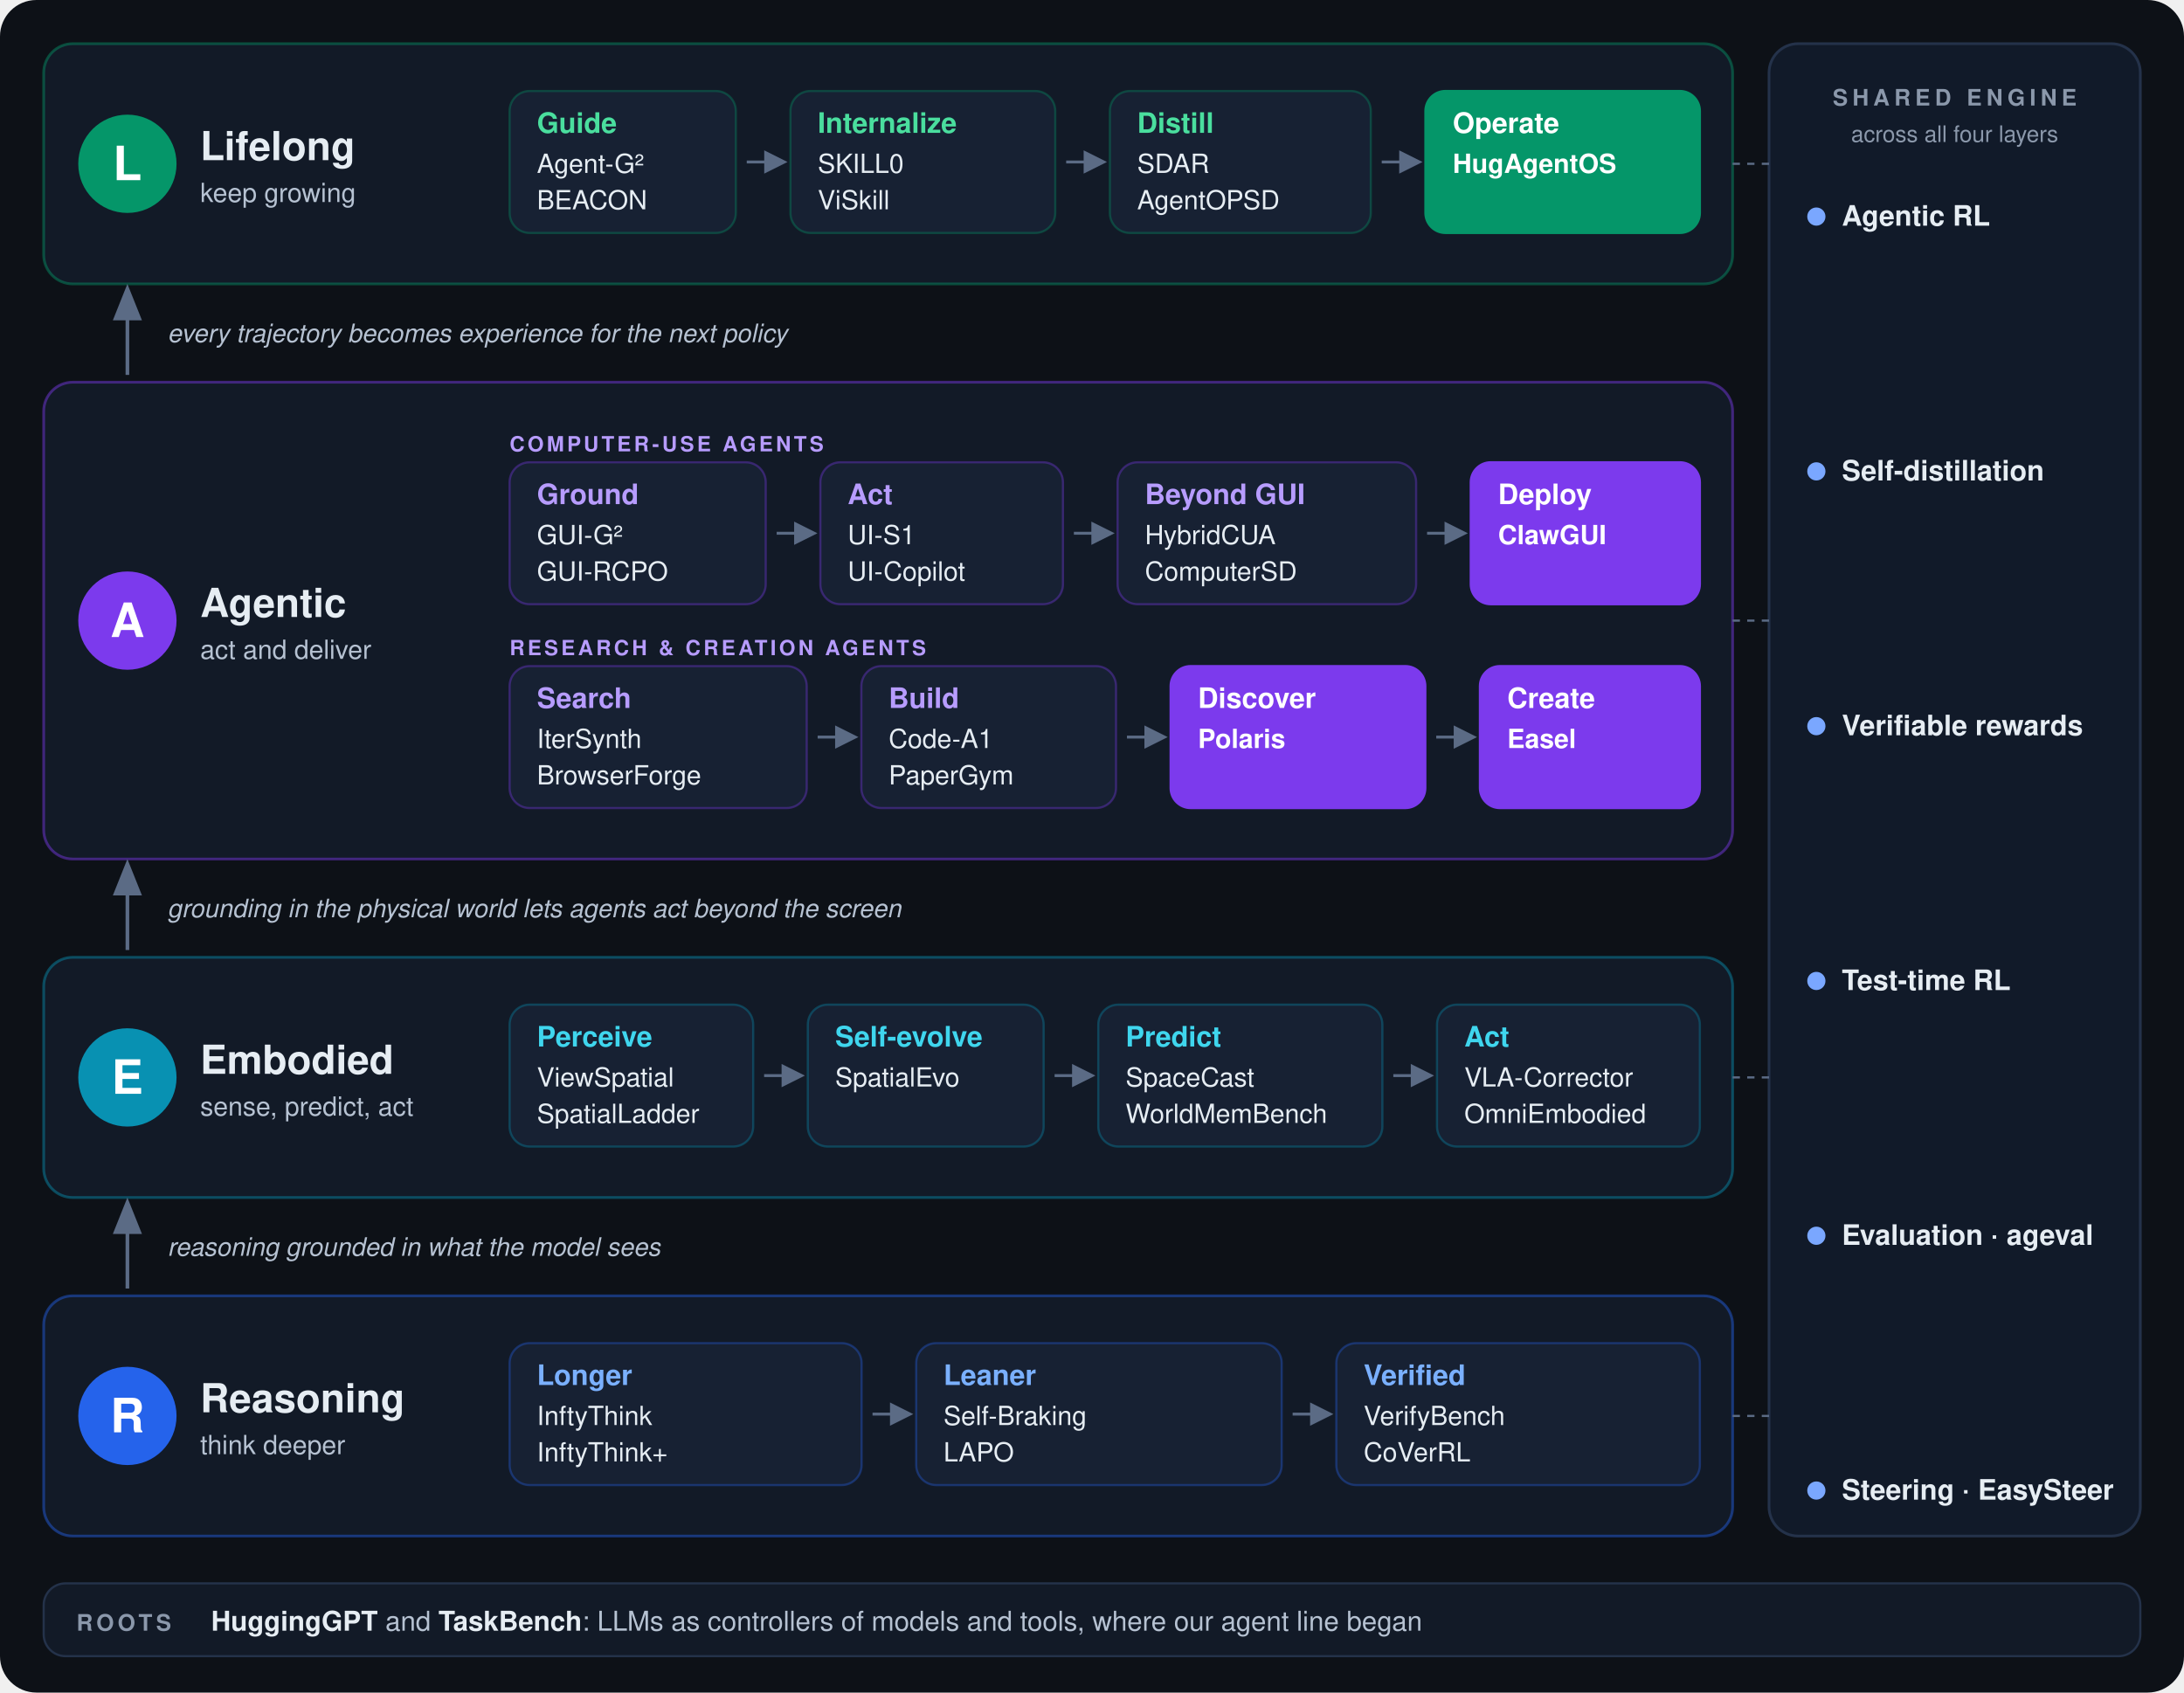
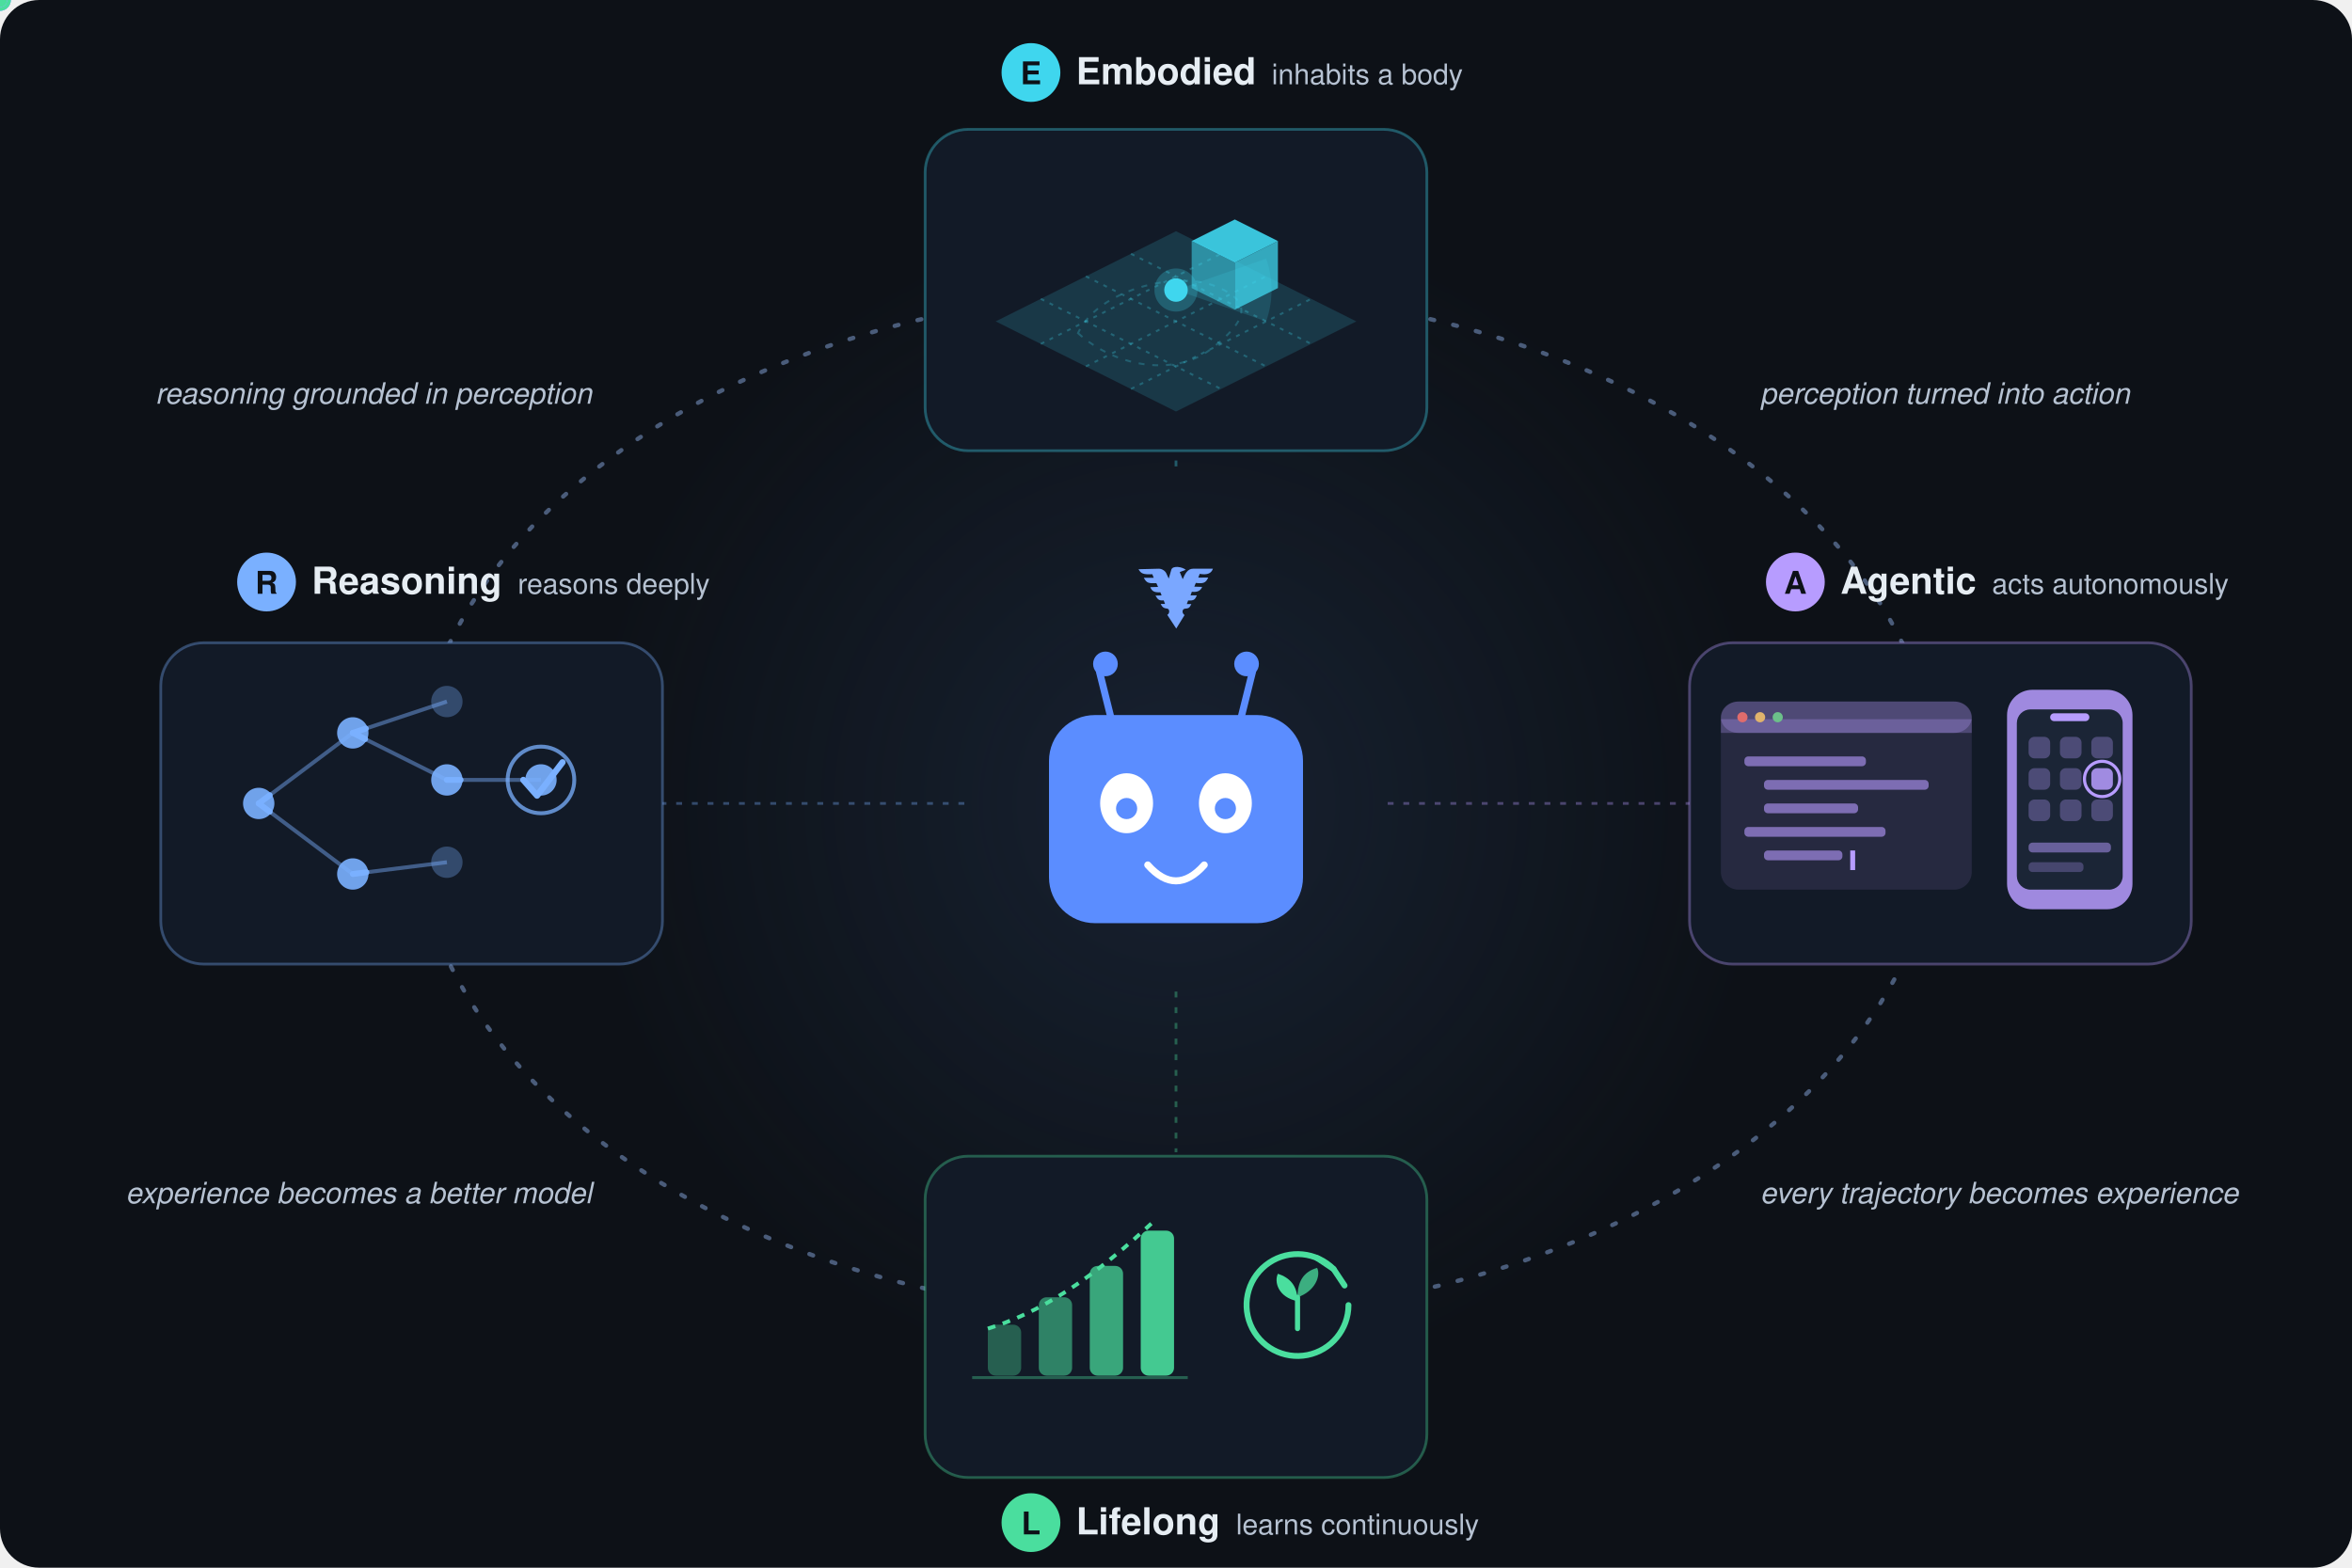
- <svg xmlns="http://www.w3.org/2000/svg" width="1200" height="930" viewBox="0 0 1200 930" font-family="-apple-system, BlinkMacSystemFont, 'Segoe UI', 'Helvetica Neue', Helvetica, Arial, sans-serif">
+ <svg xmlns="http://www.w3.org/2000/svg" width="1200" height="800" viewBox="0 0 1200 800" font-family="-apple-system, BlinkMacSystemFont, 'Segoe UI', 'Helvetica Neue', Helvetica, Arial, sans-serif">
+   <style>
+ .halo{transform-box:fill-box;transform-origin:center;animation:halo 9s ease-in-out infinite}
+ @keyframes halo{0%,100%{transform:scale(1);opacity:1}50%{transform:scale(1.07);opacity:.8}}
+ .orbit{stroke-dasharray:2 10;animation:flow 14s linear infinite}
+ @keyframes flow{to{stroke-dashoffset:-240}}
+ .bot{transform-origin:220px 294px;animation:tilt 11s ease-in-out infinite}
+ @keyframes tilt{0%,100%{transform:rotate(0)}12%{transform:rotate(-8deg)}26%{transform:rotate(0)}40%{transform:rotate(4deg)}55%{transform:rotate(0)}70%{transform:rotate(7deg)}85%{transform:rotate(-3deg)}}
+ .tip{animation:tip 1.4s ease-in-out infinite}.tip2{animation-delay:.4s}
+ @keyframes tip{0%,100%{opacity:.5}50%{opacity:1}}
+ .blink{transform-box:fill-box;transform-origin:center;animation:blink 4s ease-in-out infinite}
+ @keyframes blink{0%,92%,100%{transform:scaleY(1)}95%,97%{transform:scaleY(.15)}}
+ .zone{transform-box:fill-box;transform-origin:center;animation:breathe 4s ease-in-out infinite}
+ @keyframes breathe{0%,100%{transform:scale(1)}50%{transform:scale(1.025)}}
+ .r-node{transform-box:fill-box;transform-origin:center;opacity:.9;animation:node 4.2s ease-in-out infinite}
+ .r-dead{opacity:.32;animation-name:dead}
+ @keyframes node{0%,12%,40%,100%{transform:scale(1)}24%{transform:scale(1.45)}}
+ @keyframes dead{0%,12%,100%{transform:scale(1);opacity:.32}24%{transform:scale(1.3);opacity:.7}}
+ .r-edge{stroke-width:2;stroke-opacity:.45}
+ .r-sig{stroke-width:3;stroke-dasharray:7 60;animation:sig 4.2s linear infinite}
+ @keyframes sig{from{stroke-dashoffset:67}to{stroke-dashoffset:0}}
+ .r-goal{transform-box:fill-box;transform-origin:center;opacity:.75;animation:goal 4.2s ease-out infinite}
+ @keyframes goal{0%,60%,100%{transform:scale(1);opacity:.75}72%{transform:scale(1.25);opacity:.25}}
+ .r-check{transform-box:fill-box;transform-origin:center;animation:check 4.2s ease-out infinite}
+ @keyframes check{0%,58%,100%{transform:scale(1)}66%{transform:scale(1.25)}}
+ .e-cube{animation:float 3.2s ease-in-out infinite}
+ @keyframes float{0%,100%{transform:translateY(0)}50%{transform:translateY(-7px)}}
+ .e-cone{transform-origin:0 0;animation:sweep 3s ease-in-out infinite}
+ @keyframes sweep{0%,100%{transform:rotate(-14deg)}50%{transform:rotate(14deg)}}
+ .e-halo{transform-box:fill-box;transform-origin:center;animation:pulse 2.2s ease-in-out infinite}
+ @keyframes pulse{0%,100%{transform:scale(1);opacity:.4}50%{transform:scale(1.6);opacity:.08}}
+ .a-line{transform-box:fill-box;transform-origin:left center;animation:type 4.5s ease-out infinite}
+ @keyframes type{0%,4%{transform:scaleX(0)}20%,85%{transform:scaleX(1)}100%{transform:scaleX(0)}}
+ .a-cursor{animation:cur 1s step-end infinite}
+ @keyframes cur{0%,50%{opacity:1}51%,100%{opacity:0}}
+ .a-app{animation:app 2.4s ease-in-out infinite}
+ @keyframes app{0%,100%{fill-opacity:.85}50%{fill-opacity:.45}}
+ .a-tap{transform-box:fill-box;transform-origin:center;animation:tap 2.4s ease-out infinite}
+ @keyframes tap{0%{transform:scale(.3);opacity:.9}60%,100%{transform:scale(1.9);opacity:0}}
+ .l-bar{transform-box:fill-box;transform-origin:center bottom;animation:grow 4.8s ease-out infinite}
+ @keyframes grow{0%,4%{transform:scaleY(.12)}26%,86%{transform:scaleY(1)}100%{transform:scaleY(.12)}}
+ .l-trend{stroke-dashoffset:0;animation:trend 2.4s linear infinite}
+ @keyframes trend{to{stroke-dashoffset:-16}}
+ .l-loop{transform-origin:0 0;animation:spin 6s linear infinite}
+ @keyframes spin{to{transform:rotate(360deg)}}
+ .l-sprout{transform-origin:0 12px;animation:sprout 4.8s ease-in-out infinite}
+ @keyframes sprout{0%,100%{transform:scale(.85)}50%{transform:scale(1.08)}}
+ @media (prefers-reduced-motion: reduce){*{animation:none!important}}
+ </style>
  <defs>
-     <marker id="ah" markerWidth="10" markerHeight="10" refX="5" refY="5" orient="auto">
-       <path d="M1,1 L9,5 L1,9 z" fill="#5B6B85" />
-     </marker>
-     <marker id="up" markerWidth="12" markerHeight="12" refX="6" refY="6" orient="auto">
-       <path d="M1,2 L11,6 L1,10 z" fill="#5B6B85" />
-     </marker>
+     <radialGradient id="glow">
+       <stop offset="0" stop-color="#3B5B8C" stop-opacity="0.22" />
+       <stop offset="1" stop-color="#3B5B8C" stop-opacity="0" />
+     </radialGradient>
  </defs>
-   <rect width="1200" height="930" rx="20" fill="#0D1117" />
-   <rect x="972" y="24" width="204" height="820" rx="16" fill="#111A29" stroke="#24324A" stroke-width="1.5" />
-   <text x="1074.0" y="58" text-anchor="middle" font-size="12.5" font-weight="700" letter-spacing="2.5" fill="#8B98AB">SHARED ENGINE</text>
-   <text x="1074.0" y="78" text-anchor="middle" font-size="12.5" fill="#8B98AB">across all four layers</text>
-   <circle cx="998" cy="119.0" r="5" fill="#7AA7FF" />
-   <text x="1012" y="124.0" font-size="15.5" font-weight="600" fill="#E6EDF3">Agentic RL</text>
-   <circle cx="998" cy="259.0" r="5" fill="#7AA7FF" />
-   <text x="1012" y="264.0" font-size="15.5" font-weight="600" fill="#E6EDF3">Self-distillation</text>
-   <circle cx="998" cy="399.0" r="5" fill="#7AA7FF" />
-   <text x="1012" y="404.0" font-size="15.5" font-weight="600" fill="#E6EDF3">Verifiable rewards</text>
-   <circle cx="998" cy="539.0" r="5" fill="#7AA7FF" />
-   <text x="1012" y="544.0" font-size="15.5" font-weight="600" fill="#E6EDF3">Test-time RL</text>
-   <circle cx="998" cy="679.0" r="5" fill="#7AA7FF" />
-   <text x="1012" y="684.0" font-size="15.5" font-weight="600" fill="#E6EDF3">Evaluation · ageval</text>
-   <circle cx="998" cy="819.0" r="5" fill="#7AA7FF" />
-   <text x="1012" y="824.0" font-size="15.5" font-weight="600" fill="#E6EDF3">Steering · EasySteer</text>
-   <rect x="24" y="24" width="928" height="132" rx="16" fill="#121A27" fill-opacity="1" stroke="#059669" stroke-opacity="0.45" stroke-width="1.5" />
-   <line x1="952" y1="90.0" x2="972" y2="90.0" stroke="#5B6B85" stroke-width="1.2" stroke-dasharray="4 4" />
-   <circle cx="70" cy="90.0" r="27" fill="#059669" />
-   <text x="70" y="99.0" text-anchor="middle" font-size="26" font-weight="800" fill="#FFFFFF">L</text>
-   <text x="110" y="88.0" font-size="22" font-weight="750" fill="#E6EDF3">Lifelong</text>
-   <text x="110" y="111.0" font-size="14.5" fill="#B6C2D2">keep growing</text>
-   <rect x="280" y="50" width="124.305" height="78" rx="11" fill="#172133" stroke="#059669" stroke-opacity="0.35" stroke-width="1.2" />
-   <text x="295" y="73" font-size="15.5" font-weight="700" fill="#4ADE9E">Guide</text>
-   <text x="295" y="95" font-size="14.5" font-weight="500" fill="#E6EDF3">Agent-G²</text>
-   <text x="295" y="115" font-size="14.5" font-weight="500" fill="#E6EDF3">BEACON</text>
-   <line x1="410.305" y1="89.0" x2="426.305" y2="89.0" stroke="#5B6B85" stroke-width="1.6" marker-end="url(#ah)" />
-   <rect x="434.305" y="50" width="145.505" height="78" rx="11" fill="#172133" stroke="#059669" stroke-opacity="0.35" stroke-width="1.2" />
-   <text x="449.305" y="73" font-size="15.5" font-weight="700" fill="#4ADE9E">Internalize</text>
-   <text x="449.305" y="95" font-size="14.5" font-weight="500" fill="#E6EDF3">SKILL0</text>
-   <text x="449.305" y="115" font-size="14.5" font-weight="500" fill="#E6EDF3">ViSkill</text>
-   <line x1="585.81" y1="89.0" x2="601.81" y2="89.0" stroke="#5B6B85" stroke-width="1.6" marker-end="url(#ah)" />
-   <rect x="609.81" y="50" width="143.385" height="78" rx="11" fill="#172133" stroke="#059669" stroke-opacity="0.35" stroke-width="1.2" />
-   <text x="624.81" y="73" font-size="15.5" font-weight="700" fill="#4ADE9E">Distill</text>
-   <text x="624.81" y="95" font-size="14.5" font-weight="500" fill="#E6EDF3">SDAR</text>
-   <text x="624.81" y="115" font-size="14.5" font-weight="500" fill="#E6EDF3">AgentOPSD</text>
-   <line x1="759.195" y1="89.0" x2="775.195" y2="89.0" stroke="#5B6B85" stroke-width="1.6" marker-end="url(#ah)" />
-   <rect x="783.195" y="50" width="150.805" height="78" rx="11" fill="#059669" stroke="#059669" stroke-opacity="1" stroke-width="1.2" />
-   <text x="798.195" y="73" font-size="15.5" font-weight="700" fill="#FFFFFF">Operate</text>
-   <text x="798.195" y="95" font-size="14.5" font-weight="700" fill="#FFFFFF">HugAgentOS</text>
-   <rect x="24" y="210" width="928" height="262" rx="16" fill="#121A27" fill-opacity="1" stroke="#7C3AED" stroke-opacity="0.45" stroke-width="1.5" />
-   <line x1="952" y1="341.0" x2="972" y2="341.0" stroke="#5B6B85" stroke-width="1.2" stroke-dasharray="4 4" />
-   <circle cx="70" cy="341.0" r="27" fill="#7C3AED" />
-   <text x="70" y="350.0" text-anchor="middle" font-size="26" font-weight="800" fill="#FFFFFF">A</text>
-   <text x="110" y="339.0" font-size="22" font-weight="750" fill="#E6EDF3">Agentic</text>
-   <text x="110" y="362.0" font-size="14.5" fill="#B6C2D2">act and deliver</text>
-   <text x="280" y="248" font-size="11.5" font-weight="700" letter-spacing="1.6" fill="#B79CFF">COMPUTER-USE AGENTS</text>
-   <rect x="280" y="254" width="140.735" height="78" rx="11" fill="#172133" stroke="#7C3AED" stroke-opacity="0.35" stroke-width="1.2" />
-   <text x="295" y="277" font-size="15.5" font-weight="700" fill="#B79CFF">Ground</text>
-   <text x="295" y="299" font-size="14.5" font-weight="500" fill="#E6EDF3">GUI-G²</text>
-   <text x="295" y="319" font-size="14.5" font-weight="500" fill="#E6EDF3">GUI-RCPO</text>
-   <line x1="426.735" y1="293.0" x2="442.735" y2="293.0" stroke="#5B6B85" stroke-width="1.6" marker-end="url(#ah)" />
-   <rect x="450.735" y="254" width="133.315" height="78" rx="11" fill="#172133" stroke="#7C3AED" stroke-opacity="0.35" stroke-width="1.2" />
-   <text x="465.735" y="277" font-size="15.5" font-weight="700" fill="#B79CFF">Act</text>
-   <text x="465.735" y="299" font-size="14.5" font-weight="500" fill="#E6EDF3">UI-S1</text>
-   <text x="465.735" y="319" font-size="14.5" font-weight="500" fill="#E6EDF3">UI-Copilot</text>
-   <line x1="590.05" y1="293.0" x2="606.05" y2="293.0" stroke="#5B6B85" stroke-width="1.6" marker-end="url(#ah)" />
-   <rect x="614.05" y="254" width="164.055" height="78" rx="11" fill="#172133" stroke="#7C3AED" stroke-opacity="0.35" stroke-width="1.2" />
-   <text x="629.05" y="277" font-size="15.5" font-weight="700" fill="#B79CFF">Beyond GUI</text>
-   <text x="629.05" y="299" font-size="14.5" font-weight="500" fill="#E6EDF3">HybridCUA</text>
-   <text x="629.05" y="319" font-size="14.5" font-weight="500" fill="#E6EDF3">ComputerSD</text>
-   <line x1="784.105" y1="293.0" x2="800.105" y2="293.0" stroke="#5B6B85" stroke-width="1.6" marker-end="url(#ah)" />
-   <rect x="808.105" y="254" width="125.895" height="78" rx="11" fill="#7C3AED" stroke="#7C3AED" stroke-opacity="1" stroke-width="1.2" />
-   <text x="823.105" y="277" font-size="15.5" font-weight="700" fill="#FFFFFF">Deploy</text>
-   <text x="823.105" y="299" font-size="14.5" font-weight="700" fill="#FFFFFF">ClawGUI</text>
-   <text x="280" y="360" font-size="11.5" font-weight="700" letter-spacing="1.6" fill="#B79CFF">RESEARCH &amp; CREATION AGENTS</text>
-   <rect x="280" y="366" width="163.26" height="78" rx="11" fill="#172133" stroke="#7C3AED" stroke-opacity="0.35" stroke-width="1.2" />
-   <text x="295" y="389" font-size="15.5" font-weight="700" fill="#B79CFF">Search</text>
-   <text x="295" y="411" font-size="14.5" font-weight="500" fill="#E6EDF3">IterSynth</text>
-   <text x="295" y="431" font-size="14.5" font-weight="500" fill="#E6EDF3">BrowserForge</text>
-   <line x1="449.26" y1="405.0" x2="465.26" y2="405.0" stroke="#5B6B85" stroke-width="1.6" marker-end="url(#ah)" />
-   <rect x="473.26" y="366" width="139.94" height="78" rx="11" fill="#172133" stroke="#7C3AED" stroke-opacity="0.35" stroke-width="1.2" />
-   <text x="488.26" y="389" font-size="15.5" font-weight="700" fill="#B79CFF">Build</text>
-   <text x="488.26" y="411" font-size="14.5" font-weight="500" fill="#E6EDF3">Code-A1</text>
-   <text x="488.26" y="431" font-size="14.5" font-weight="500" fill="#E6EDF3">PaperGym</text>
-   <line x1="619.2" y1="405.0" x2="635.2" y2="405.0" stroke="#5B6B85" stroke-width="1.6" marker-end="url(#ah)" />
-   <rect x="643.2" y="366" width="139.94" height="78" rx="11" fill="#7C3AED" stroke="#7C3AED" stroke-opacity="1" stroke-width="1.2" />
-   <text x="658.2" y="389" font-size="15.5" font-weight="700" fill="#FFFFFF">Discover</text>
-   <text x="658.2" y="411" font-size="14.5" font-weight="700" fill="#FFFFFF">Polaris</text>
-   <line x1="789.14" y1="405.0" x2="805.14" y2="405.0" stroke="#5B6B85" stroke-width="1.6" marker-end="url(#ah)" />
-   <rect x="813.14" y="366" width="120.86" height="78" rx="11" fill="#7C3AED" stroke="#7C3AED" stroke-opacity="1" stroke-width="1.2" />
-   <text x="828.14" y="389" font-size="15.5" font-weight="700" fill="#FFFFFF">Create</text>
-   <text x="828.14" y="411" font-size="14.5" font-weight="700" fill="#FFFFFF">Easel</text>
-   <rect x="24" y="526" width="928" height="132" rx="16" fill="#121A27" fill-opacity="1" stroke="#0891B2" stroke-opacity="0.45" stroke-width="1.5" />
-   <line x1="952" y1="592.0" x2="972" y2="592.0" stroke="#5B6B85" stroke-width="1.2" stroke-dasharray="4 4" />
-   <circle cx="70" cy="592.0" r="27" fill="#0891B2" />
-   <text x="70" y="601.0" text-anchor="middle" font-size="26" font-weight="800" fill="#FFFFFF">E</text>
-   <text x="110" y="590.0" font-size="22" font-weight="750" fill="#E6EDF3">Embodied</text>
-   <text x="110" y="613.0" font-size="14.5" fill="#B6C2D2">sense, predict, act</text>
-   <rect x="280" y="552" width="133.845" height="78" rx="11" fill="#172133" stroke="#0891B2" stroke-opacity="0.35" stroke-width="1.2" />
-   <text x="295" y="575" font-size="15.5" font-weight="700" fill="#3FD6EE">Perceive</text>
-   <text x="295" y="597" font-size="14.5" font-weight="500" fill="#E6EDF3">ViewSpatial</text>
-   <text x="295" y="617" font-size="14.5" font-weight="500" fill="#E6EDF3">SpatialLadder</text>
-   <line x1="419.845" y1="591.0" x2="435.845" y2="591.0" stroke="#5B6B85" stroke-width="1.6" marker-end="url(#ah)" />
-   <rect x="443.845" y="552" width="129.605" height="78" rx="11" fill="#172133" stroke="#0891B2" stroke-opacity="0.35" stroke-width="1.2" />
-   <text x="458.845" y="575" font-size="15.5" font-weight="700" fill="#3FD6EE">Self-evolve</text>
-   <text x="458.845" y="597" font-size="14.5" font-weight="500" fill="#E6EDF3">SpatialEvo</text>
-   <line x1="579.45" y1="591.0" x2="595.45" y2="591.0" stroke="#5B6B85" stroke-width="1.6" marker-end="url(#ah)" />
-   <rect x="603.45" y="552" width="156.105" height="78" rx="11" fill="#172133" stroke="#0891B2" stroke-opacity="0.35" stroke-width="1.2" />
-   <text x="618.45" y="575" font-size="15.5" font-weight="700" fill="#3FD6EE">Predict</text>
-   <text x="618.45" y="597" font-size="14.5" font-weight="500" fill="#E6EDF3">SpaceCast</text>
-   <text x="618.45" y="617" font-size="14.5" font-weight="500" fill="#E6EDF3">WorldMemBench</text>
-   <line x1="765.555" y1="591.0" x2="781.555" y2="591.0" stroke="#5B6B85" stroke-width="1.6" marker-end="url(#ah)" />
-   <rect x="789.555" y="552" width="144.445" height="78" rx="11" fill="#172133" stroke="#0891B2" stroke-opacity="0.35" stroke-width="1.2" />
-   <text x="804.555" y="575" font-size="15.5" font-weight="700" fill="#3FD6EE">Act</text>
-   <text x="804.555" y="597" font-size="14.5" font-weight="500" fill="#E6EDF3">VLA-Corrector</text>
-   <text x="804.555" y="617" font-size="14.5" font-weight="500" fill="#E6EDF3">OmniEmbodied</text>
-   <rect x="24" y="712" width="928" height="132" rx="16" fill="#121A27" fill-opacity="1" stroke="#2563EB" stroke-opacity="0.45" stroke-width="1.5" />
-   <line x1="952" y1="778.0" x2="972" y2="778.0" stroke="#5B6B85" stroke-width="1.2" stroke-dasharray="4 4" />
-   <circle cx="70" cy="778.0" r="27" fill="#2563EB" />
-   <text x="70" y="787.0" text-anchor="middle" font-size="26" font-weight="800" fill="#FFFFFF">R</text>
-   <text x="110" y="776.0" font-size="22" font-weight="750" fill="#E6EDF3">Reasoning</text>
-   <text x="110" y="799.0" font-size="14.5" fill="#B6C2D2">think deeper</text>
-   <rect x="280" y="738" width="193.407" height="78" rx="11" fill="#172133" stroke="#2563EB" stroke-opacity="0.35" stroke-width="1.2" />
-   <text x="295" y="761" font-size="15.5" font-weight="700" fill="#7AB0FF">Longer</text>
-   <text x="295" y="783" font-size="14.5" font-weight="500" fill="#E6EDF3">InftyThink</text>
-   <text x="295" y="803" font-size="14.5" font-weight="500" fill="#E6EDF3">InftyThink+</text>
-   <line x1="479.407" y1="777.0" x2="495.407" y2="777.0" stroke="#5B6B85" stroke-width="1.6" marker-end="url(#ah)" />
-   <rect x="503.407" y="738" width="200.827" height="78" rx="11" fill="#172133" stroke="#2563EB" stroke-opacity="0.35" stroke-width="1.2" />
-   <text x="518.407" y="761" font-size="15.5" font-weight="700" fill="#7AB0FF">Leaner</text>
-   <text x="518.407" y="783" font-size="14.5" font-weight="500" fill="#E6EDF3">Self-Braking</text>
-   <text x="518.407" y="803" font-size="14.5" font-weight="500" fill="#E6EDF3">LAPO</text>
-   <line x1="710.233" y1="777.0" x2="726.233" y2="777.0" stroke="#5B6B85" stroke-width="1.6" marker-end="url(#ah)" />
-   <rect x="734.233" y="738" width="199.767" height="78" rx="11" fill="#172133" stroke="#2563EB" stroke-opacity="0.35" stroke-width="1.2" />
-   <text x="749.233" y="761" font-size="15.5" font-weight="700" fill="#7AB0FF">Verified</text>
-   <text x="749.233" y="783" font-size="14.5" font-weight="500" fill="#E6EDF3">VerifyBench</text>
-   <text x="749.233" y="803" font-size="14.5" font-weight="500" fill="#E6EDF3">CoVerRL</text>
-   <line x1="70" y1="206" x2="70" y2="166" stroke="#5B6B85" stroke-width="2" marker-end="url(#up)" />
-   <text x="92" y="188.0" font-size="14" font-style="italic" fill="#B6C2D2">every trajectory becomes experience for the next policy</text>
-   <line x1="70" y1="522" x2="70" y2="482" stroke="#5B6B85" stroke-width="2" marker-end="url(#up)" />
-   <text x="92" y="504.0" font-size="14" font-style="italic" fill="#B6C2D2">grounding in the physical world lets agents act beyond the screen</text>
-   <line x1="70" y1="708" x2="70" y2="668" stroke="#5B6B85" stroke-width="2" marker-end="url(#up)" />
-   <text x="92" y="690.0" font-size="14" font-style="italic" fill="#B6C2D2">reasoning grounded in what the model sees</text>
-   <rect x="24" y="870" width="1152" height="40" rx="12" fill="#121A27" stroke="#24324A" stroke-width="1.2" />
-   <text x="42" y="896" font-size="12.5" font-weight="700" letter-spacing="2" fill="#8B98AB">ROOTS</text>
-   <text x="116" y="896" font-size="15" fill="#B6C2D2">
-     <tspan font-weight="700" fill="#E6EDF3">HuggingGPT</tspan> and <tspan font-weight="700" fill="#E6EDF3">TaskBench</tspan>: LLMs as controllers of models and tools, where our agent line began</text>
+   <rect width="1200" height="800" rx="20" fill="#0D1117" />
+   <circle class="halo" cx="600" cy="410" r="300" fill="url(#glow)" />
+   <path class="orbit" d="M 210 410 A 390 262 0 1 1 990 410 A 390 262 0 1 1 210 410" fill="none" stroke="#4A5C7A" stroke-width="2.2" stroke-linecap="round" />
+   <circle r="5.5" fill="#7AB0FF">
+     <animateMotion dur="14s" begin="-1.75s" repeatCount="indefinite" path="M 210 410 A 390 262 0 1 1 990 410 A 390 262 0 1 1 210 410" />
+   </circle>
+   <circle r="5.5" fill="#3FD6EE">
+     <animateMotion dur="14s" begin="-5.25s" repeatCount="indefinite" path="M 210 410 A 390 262 0 1 1 990 410 A 390 262 0 1 1 210 410" />
+   </circle>
+   <circle r="5.5" fill="#B79CFF">
+     <animateMotion dur="14s" begin="-8.75s" repeatCount="indefinite" path="M 210 410 A 390 262 0 1 1 990 410 A 390 262 0 1 1 210 410" />
+   </circle>
+   <circle r="5.5" fill="#4ADE9E">
+     <animateMotion dur="14s" begin="-12.25s" repeatCount="indefinite" path="M 210 410 A 390 262 0 1 1 990 410 A 390 262 0 1 1 210 410" />
+   </circle>
+   <text x="302" y="206" text-anchor="end" font-size="15" font-style="italic" fill="#B6C2D2">reasoning grounded in perception</text>
+   <text x="898" y="206" text-anchor="start" font-size="15" font-style="italic" fill="#B6C2D2">perception turned into action</text>
+   <text x="898" y="614" text-anchor="start" font-size="15" font-style="italic" fill="#B6C2D2">every trajectory becomes experience</text>
+   <text x="302" y="614" text-anchor="end" font-size="15" font-style="italic" fill="#B6C2D2">experience becomes a better model</text>
+   <path d="M 492 410 L 328 410" stroke="#7AB0FF" stroke-opacity="0.35" stroke-width="1.4" stroke-dasharray="3 5" fill="none" />
+   <circle r="3.6" fill="#7AB0FF">
+     <animateMotion dur="3s" repeatCount="indefinite" path="M 492 410 L 328 410" />
+   </circle>
+   <circle r="3.6" fill="#7AB0FF" opacity="0.5">
+     <animateMotion dur="3s" begin="-1.5s" repeatCount="indefinite" keyPoints="1;0" keyTimes="0;1" calcMode="linear" path="M 492 410 L 328 410" />
+   </circle>
+   <path d="M 600 238 L 600 232" stroke="#3FD6EE" stroke-opacity="0.35" stroke-width="1.4" stroke-dasharray="3 5" fill="none" />
+   <circle r="3.6" fill="#3FD6EE">
+     <animateMotion dur="3s" repeatCount="indefinite" path="M 600 238 L 600 232" />
+   </circle>
+   <circle r="3.6" fill="#3FD6EE" opacity="0.5">
+     <animateMotion dur="3s" begin="-1.5s" repeatCount="indefinite" keyPoints="1;0" keyTimes="0;1" calcMode="linear" path="M 600 238 L 600 232" />
+   </circle>
+   <path d="M 708 410 L 872 410" stroke="#B79CFF" stroke-opacity="0.35" stroke-width="1.4" stroke-dasharray="3 5" fill="none" />
+   <circle r="3.6" fill="#B79CFF">
+     <animateMotion dur="3s" repeatCount="indefinite" path="M 708 410 L 872 410" />
+   </circle>
+   <circle r="3.6" fill="#B79CFF" opacity="0.5">
+     <animateMotion dur="3s" begin="-1.5s" repeatCount="indefinite" keyPoints="1;0" keyTimes="0;1" calcMode="linear" path="M 708 410 L 872 410" />
+   </circle>
+   <path d="M 600 506 L 600 588" stroke="#4ADE9E" stroke-opacity="0.35" stroke-width="1.4" stroke-dasharray="3 5" fill="none" />
+   <circle r="3.6" fill="#4ADE9E">
+     <animateMotion dur="3s" repeatCount="indefinite" path="M 600 506 L 600 588" />
+   </circle>
+   <circle r="3.6" fill="#4ADE9E" opacity="0.5">
+     <animateMotion dur="3s" begin="-1.5s" repeatCount="indefinite" keyPoints="1;0" keyTimes="0;1" calcMode="linear" path="M 600 506 L 600 588" />
+   </circle>
+   <rect x="82" y="328" width="256" height="164" rx="22" fill="#121A27" stroke="#7AB0FF" stroke-opacity="0.35" stroke-width="1.4" />
+   <g transform="translate(210,410)">
+     <g class="zone">
+       <line class="r-edge" x1="-78" y1="0" x2="-30" y2="-36" stroke="#7AB0FF" />
+       <line class="r-sig" style="animation-delay:-0.00s" x1="-78" y1="0" x2="-30" y2="-36" stroke="#7AB0FF" stroke-linecap="round" />
+       <line class="r-edge" x1="-78" y1="0" x2="-30" y2="36" stroke="#7AB0FF" />
+       <line class="r-sig" style="animation-delay:-0.35s" x1="-78" y1="0" x2="-30" y2="36" stroke="#7AB0FF" stroke-linecap="round" />
+       <line class="r-edge" x1="-30" y1="-36" x2="18" y2="-52" stroke="#7AB0FF" />
+       <line class="r-sig" style="animation-delay:-0.70s" x1="-30" y1="-36" x2="18" y2="-52" stroke="#7AB0FF" stroke-linecap="round" />
+       <line class="r-edge" x1="-30" y1="-36" x2="18" y2="-12" stroke="#7AB0FF" />
+       <line class="r-sig" style="animation-delay:-1.05s" x1="-30" y1="-36" x2="18" y2="-12" stroke="#7AB0FF" stroke-linecap="round" />
+       <line class="r-edge" x1="-30" y1="36" x2="18" y2="30" stroke="#7AB0FF" />
+       <line class="r-sig" style="animation-delay:-1.40s" x1="-30" y1="36" x2="18" y2="30" stroke="#7AB0FF" stroke-linecap="round" />
+       <line class="r-edge" x1="18" y1="-12" x2="66" y2="-12" stroke="#7AB0FF" />
+       <line class="r-sig" style="animation-delay:-1.75s" x1="18" y1="-12" x2="66" y2="-12" stroke="#7AB0FF" stroke-linecap="round" />
+       <circle class="r-node" style="animation-delay:0.00s" cx="-78" cy="0" r="8" fill="#7AB0FF" />
+       <circle class="r-node" style="animation-delay:0.35s" cx="-30" cy="-36" r="8" fill="#7AB0FF" />
+       <circle class="r-node" style="animation-delay:0.70s" cx="-30" cy="36" r="8" fill="#7AB0FF" />
+       <circle class="r-node r-dead" style="animation-delay:1.05s" cx="18" cy="-52" r="8" fill="#7AB0FF" />
+       <circle class="r-node" style="animation-delay:1.40s" cx="18" cy="-12" r="8" fill="#7AB0FF" />
+       <circle class="r-node r-dead" style="animation-delay:1.75s" cx="18" cy="30" r="8" fill="#7AB0FF" />
+       <circle class="r-node" style="animation-delay:2.10s" cx="66" cy="-12" r="8" fill="#7AB0FF" />
+       <circle class="r-goal" cx="66" cy="-12" r="17" fill="none" stroke="#7AB0FF" stroke-width="2" />
+       <path class="r-check" d="M 57 -12 L 64 -4 L 77 -21" fill="none" stroke="#7AB0FF" stroke-width="3.2" stroke-linecap="round" stroke-linejoin="round" />
+     </g>
+   </g>
+   <circle cx="136" cy="297" r="15" fill="#7AB0FF" />
+   <text x="136" y="303" text-anchor="middle" font-size="16" font-weight="800" fill="#0D1117">R</text>
+   <text x="159" y="303" font-size="19" font-weight="750" fill="#E6EDF3">Reasoning<tspan font-size="14.5" font-weight="400" fill="#B6C2D2" dx="8">reasons deeply</tspan>
+   </text>
+   <rect x="472" y="66" width="256" height="164" rx="22" fill="#121A27" stroke="#3FD6EE" stroke-opacity="0.35" stroke-width="1.4" />
+   <g transform="translate(600,148)">
+     <g class="zone">
+       <polygon points="0,-30 92,16 0,62 -92,16" fill="#3FD6EE" fill-opacity="0.16" />
+       <line x1="-69.0" y1="4.5" x2="23.0" y2="50.5" stroke="#3FD6EE" stroke-opacity="0.28" stroke-dasharray="2 3" />
+       <line x1="-69.0" y1="27.5" x2="23.0" y2="-18.5" stroke="#3FD6EE" stroke-opacity="0.28" stroke-dasharray="2 3" />
+       <line x1="-46.0" y1="-7.0" x2="46.0" y2="39.0" stroke="#3FD6EE" stroke-opacity="0.28" stroke-dasharray="2 3" />
+       <line x1="-46.0" y1="39.0" x2="46.0" y2="-7.0" stroke="#3FD6EE" stroke-opacity="0.28" stroke-dasharray="2 3" />
+       <line x1="-23.0" y1="-18.5" x2="69.0" y2="27.5" stroke="#3FD6EE" stroke-opacity="0.28" stroke-dasharray="2 3" />
+       <line x1="-23.0" y1="50.5" x2="69.0" y2="4.5" stroke="#3FD6EE" stroke-opacity="0.28" stroke-dasharray="2 3" />
+       <g class="e-cube">
+         <polygon points="30,-36 52,-25 30,-14 8,-25" fill="#3FD6EE" fill-opacity="0.9" />
+         <polygon points="8,-25 30,-14 30,10 8,-1" fill="#3FD6EE" fill-opacity="0.55" />
+         <polygon points="30,-14 52,-25 52,-1 30,10" fill="#3FD6EE" fill-opacity="0.75" />
+       </g>
+       <path d="M -50 22 C -30 40, 0 44, 18 30 S 40 6, 20 -2 S -40 0, -50 22 Z" fill="none" stroke="#3FD6EE" stroke-opacity="0.25" stroke-dasharray="3 4" />
+       <g>
+         <path class="e-cone" d="M 0 0 L 46 -16 A 48 48 0 0 1 46 16 Z" fill="#3FD6EE" fill-opacity="0.16" />
+         <circle r="11" fill="#3FD6EE" fill-opacity="0.25" class="e-halo" />
+         <circle r="6" fill="#3FD6EE" />
+         <animateMotion dur="7s" repeatCount="indefinite" rotate="auto" path="M -50 22 C -30 40, 0 44, 18 30 S 40 6, 20 -2 S -40 0, -50 22 Z" />
+       </g>
+     </g>
+   </g>
+   <circle cx="526" cy="37" r="15" fill="#3FD6EE" />
+   <text x="526" y="43" text-anchor="middle" font-size="16" font-weight="800" fill="#0D1117">E</text>
+   <text x="549" y="43" font-size="19" font-weight="750" fill="#E6EDF3">Embodied<tspan font-size="14.5" font-weight="400" fill="#B6C2D2" dx="8">inhabits a body</tspan>
+   </text>
+   <rect x="862" y="328" width="256" height="164" rx="22" fill="#121A27" stroke="#B79CFF" stroke-opacity="0.35" stroke-width="1.4" />
+   <g transform="translate(990,410)">
+     <g class="zone">
+       <g transform="translate(-112,-52)">
+         <rect width="128" height="96" rx="9" fill="#B79CFF" fill-opacity="0.12" />
+         <rect width="128" height="16" rx="9" fill="#B79CFF" fill-opacity="0.28" />
+         <rect y="9" width="128" height="7" fill="#B79CFF" fill-opacity="0.28" />
+         <circle cx="11" cy="8" r="2.6" fill="#e06c6c" />
+         <circle cx="20" cy="8" r="2.6" fill="#e0b36c" />
+         <circle cx="29" cy="8" r="2.6" fill="#6cc08a" />
+         <rect class="a-line" style="animation-delay:0.00s" x="12" y="28" width="62" height="5" rx="2" fill="#B79CFF" fill-opacity="0.6" />
+         <rect class="a-line" style="animation-delay:0.45s" x="22" y="40" width="84" height="5" rx="2" fill="#B79CFF" fill-opacity="0.6" />
+         <rect class="a-line" style="animation-delay:0.90s" x="22" y="52" width="48" height="5" rx="2" fill="#B79CFF" fill-opacity="0.6" />
+         <rect class="a-line" style="animation-delay:1.35s" x="12" y="64" width="72" height="5" rx="2" fill="#B79CFF" fill-opacity="0.6" />
+         <rect class="a-line" style="animation-delay:1.80s" x="22" y="76" width="40" height="5" rx="2" fill="#B79CFF" fill-opacity="0.6" />
+         <rect class="a-cursor" x="66" y="76" width="2.5" height="10" fill="#B79CFF" />
+       </g>
+       <g transform="translate(34,-58)">
+         <rect width="64" height="112" rx="13" fill="#B79CFF" fill-opacity="0.85" />
+         <rect x="5" y="10" width="54" height="92" rx="7" fill="#1B2536" />
+         <rect x="22" y="12" width="20" height="4" rx="2" fill="#B79CFF" />
+         <rect class="app" x="11" y="24" width="11" height="11" rx="3" fill="#B79CFF" fill-opacity="0.32" />
+         <rect class="app" x="27" y="24" width="11" height="11" rx="3" fill="#B79CFF" fill-opacity="0.32" />
+         <rect class="app" x="43" y="24" width="11" height="11" rx="3" fill="#B79CFF" fill-opacity="0.32" />
+         <rect class="app" x="11" y="40" width="11" height="11" rx="3" fill="#B79CFF" fill-opacity="0.32" />
+         <rect class="app" x="27" y="40" width="11" height="11" rx="3" fill="#B79CFF" fill-opacity="0.32" />
+         <rect class="app a-app" x="43" y="40" width="11" height="11" rx="3" fill="#B79CFF" fill-opacity="0.85" />
+         <rect class="app" x="11" y="56" width="11" height="11" rx="3" fill="#B79CFF" fill-opacity="0.32" />
+         <rect class="app" x="27" y="56" width="11" height="11" rx="3" fill="#B79CFF" fill-opacity="0.32" />
+         <rect class="app" x="43" y="56" width="11" height="11" rx="3" fill="#B79CFF" fill-opacity="0.32" />
+         <circle class="a-tap" cx="48.5" cy="45.5" r="9" fill="none" stroke="#B79CFF" stroke-width="1.6" />
+         <rect x="11" y="78" width="42" height="5" rx="2" fill="#B79CFF" fill-opacity="0.5" />
+         <rect x="11" y="88" width="28" height="5" rx="2" fill="#B79CFF" fill-opacity="0.28" />
+       </g>
+     </g>
+   </g>
+   <circle cx="916" cy="297" r="15" fill="#B79CFF" />
+   <text x="916" y="303" text-anchor="middle" font-size="16" font-weight="800" fill="#0D1117">A</text>
+   <text x="939" y="303" font-size="19" font-weight="750" fill="#E6EDF3">Agentic<tspan font-size="14.5" font-weight="400" fill="#B6C2D2" dx="8">acts autonomously</tspan>
+   </text>
+   <rect x="472" y="590" width="256" height="164" rx="22" fill="#121A27" stroke="#4ADE9E" stroke-opacity="0.35" stroke-width="1.4" />
+   <g transform="translate(600,672)">
+     <g class="zone">
+       <rect class="l-bar" style="animation-delay:0.00s" x="-96" y="4" width="17" height="26" rx="4" fill="#4ADE9E" fill-opacity="0.35" />
+       <rect class="l-bar" style="animation-delay:0.40s" x="-70" y="-10" width="17" height="40" rx="4" fill="#4ADE9E" fill-opacity="0.53" />
+       <rect class="l-bar" style="animation-delay:0.80s" x="-44" y="-26" width="17" height="56" rx="4" fill="#4ADE9E" fill-opacity="0.71" />
+       <rect class="l-bar" style="animation-delay:1.20s" x="-18" y="-44" width="17" height="74" rx="4" fill="#4ADE9E" fill-opacity="0.89" />
+       <line x1="-104" y1="31" x2="6" y2="31" stroke="#4ADE9E" stroke-opacity="0.35" stroke-width="1.5" />
+       <path d="M -96 6 C -70 -2, -44 -18, -10 -50" fill="none" stroke="#4ADE9E" stroke-width="2" stroke-dasharray="4 4" class="l-trend" />
+       <g transform="translate(62,-6)">
+         <g class="l-loop">
+           <path d="M 26 0 A 26 26 0 1 1 18.4 -18.4" fill="none" stroke="#4ADE9E" stroke-width="3" stroke-linecap="round" />
+           <path d="M 18.4 -18.4 L 10 -24 M 18.4 -18.4 L 24 -10" stroke="#4ADE9E" stroke-width="3" stroke-linecap="round" />
+         </g>
+         <g class="l-sprout">
+           <path d="M 0 12 L 0 -4" stroke="#4ADE9E" stroke-width="2.6" stroke-linecap="round" />
+           <path d="M 0 -2 C -10 -4, -12 -12, -10 -16 C -4 -14, 0 -10, 0 -2 Z" fill="#4ADE9E" />
+           <path d="M 0 -4 C 9 -7, 12 -15, 10 -19 C 3 -17, 0 -12, 0 -4 Z" fill="#4ADE9E" fill-opacity="0.75" />
+         </g>
+       </g>
+     </g>
+   </g>
+   <circle cx="526" cy="777" r="15" fill="#4ADE9E" />
+   <text x="526" y="783" text-anchor="middle" font-size="16" font-weight="800" fill="#0D1117">L</text>
+   <text x="549" y="783" font-size="19" font-weight="750" fill="#E6EDF3">Lifelong<tspan font-size="14.5" font-weight="400" fill="#B6C2D2" dx="8">learns continuously</tspan>
+   </text>
+   <g transform="translate(600,418)">
+     <g transform="translate(-198.0,-264.6) scale(0.9)">
+       <g class="bot">
+         <g transform="translate(175, 118) scale(1.0225)">
+           <path d="M44.147 66.457L39.167 58.858C40.697 58.071 40.507 55.615 39.197 55.411C37.739 55.183 36.578 55.113 35.554 52.82H37.927L37.198 50.831C34.484 51.069 33.93 50.315 32.643 48.195L36.034 48.079L35.348 46.348C31.653 46.52 30.678 45.614 29.756 43.508L34.061 43.357L33.129 41.298C28.72 41.421 27.787 41.297 26.17 38.315L31.647 38.288L30.875 36.327C25.883 36.542 24.636 36.054 23.223 33.557L34.444 33.273C36.079 33.232 37.946 34.346 38.634 35.83L39.983 38.741L41.403 33.841C42.135 31.316 47.652 32.232 49.428 33.912L46.091 35.119L47.724 39.095C48.907 36.326 50.357 33.272 53.476 33.272H64.484C63.637 35.704 61.593 36.917 57.148 36.13L56.367 38.189L61.856 38.172C60.543 41.235 59.085 41.62 55.002 41.156L54.149 43.215L58.519 43.357C57.678 45.298 56.157 46.458 52.783 46.054L52.073 48.059L55.553 48.043C54.555 50.482 53.911 51.026 50.74 50.884L50.013 52.872L52.519 52.881C51.466 55.004 51.154 55.256 48.905 55.455C47.568 55.574 46.972 57.714 48.752 58.983L44.147 66.457Z" fill="#7AA7FF" fill-rule="evenodd" />
+         </g>
+         <rect x="178" y="208" width="4" height="32" rx="2" transform="rotate(-14 180 224)" fill="#5B8DFF" />
+         <rect x="258" y="208" width="4" height="32" rx="2" transform="rotate(14 260 224)" fill="#5B8DFF" />
+         <circle class="tip" cx="180" cy="206" r="7" fill="#5B8DFF" />
+         <circle class="tip tip2" cx="260" cy="206" r="7" fill="#5B8DFF" />
+         <rect x="148" y="235" width="144" height="118" rx="26" fill="#5B8DFF" />
+         <ellipse class="blink" cx="192" cy="285" rx="15" ry="17" fill="#ffffff" />
+         <ellipse class="blink" cx="248" cy="285" rx="15" ry="17" fill="#ffffff" />
+         <circle class="blink look" cx="192" cy="288" r="6" fill="#5B8DFF" />
+         <circle class="blink look" cx="248" cy="288" r="6" fill="#5B8DFF" />
+         <path d="M 204 320 Q 220 338 236 320" fill="none" stroke="#ffffff" stroke-width="4" stroke-linecap="round" />
+       </g>
+     </g>
+   </g>
</svg>
